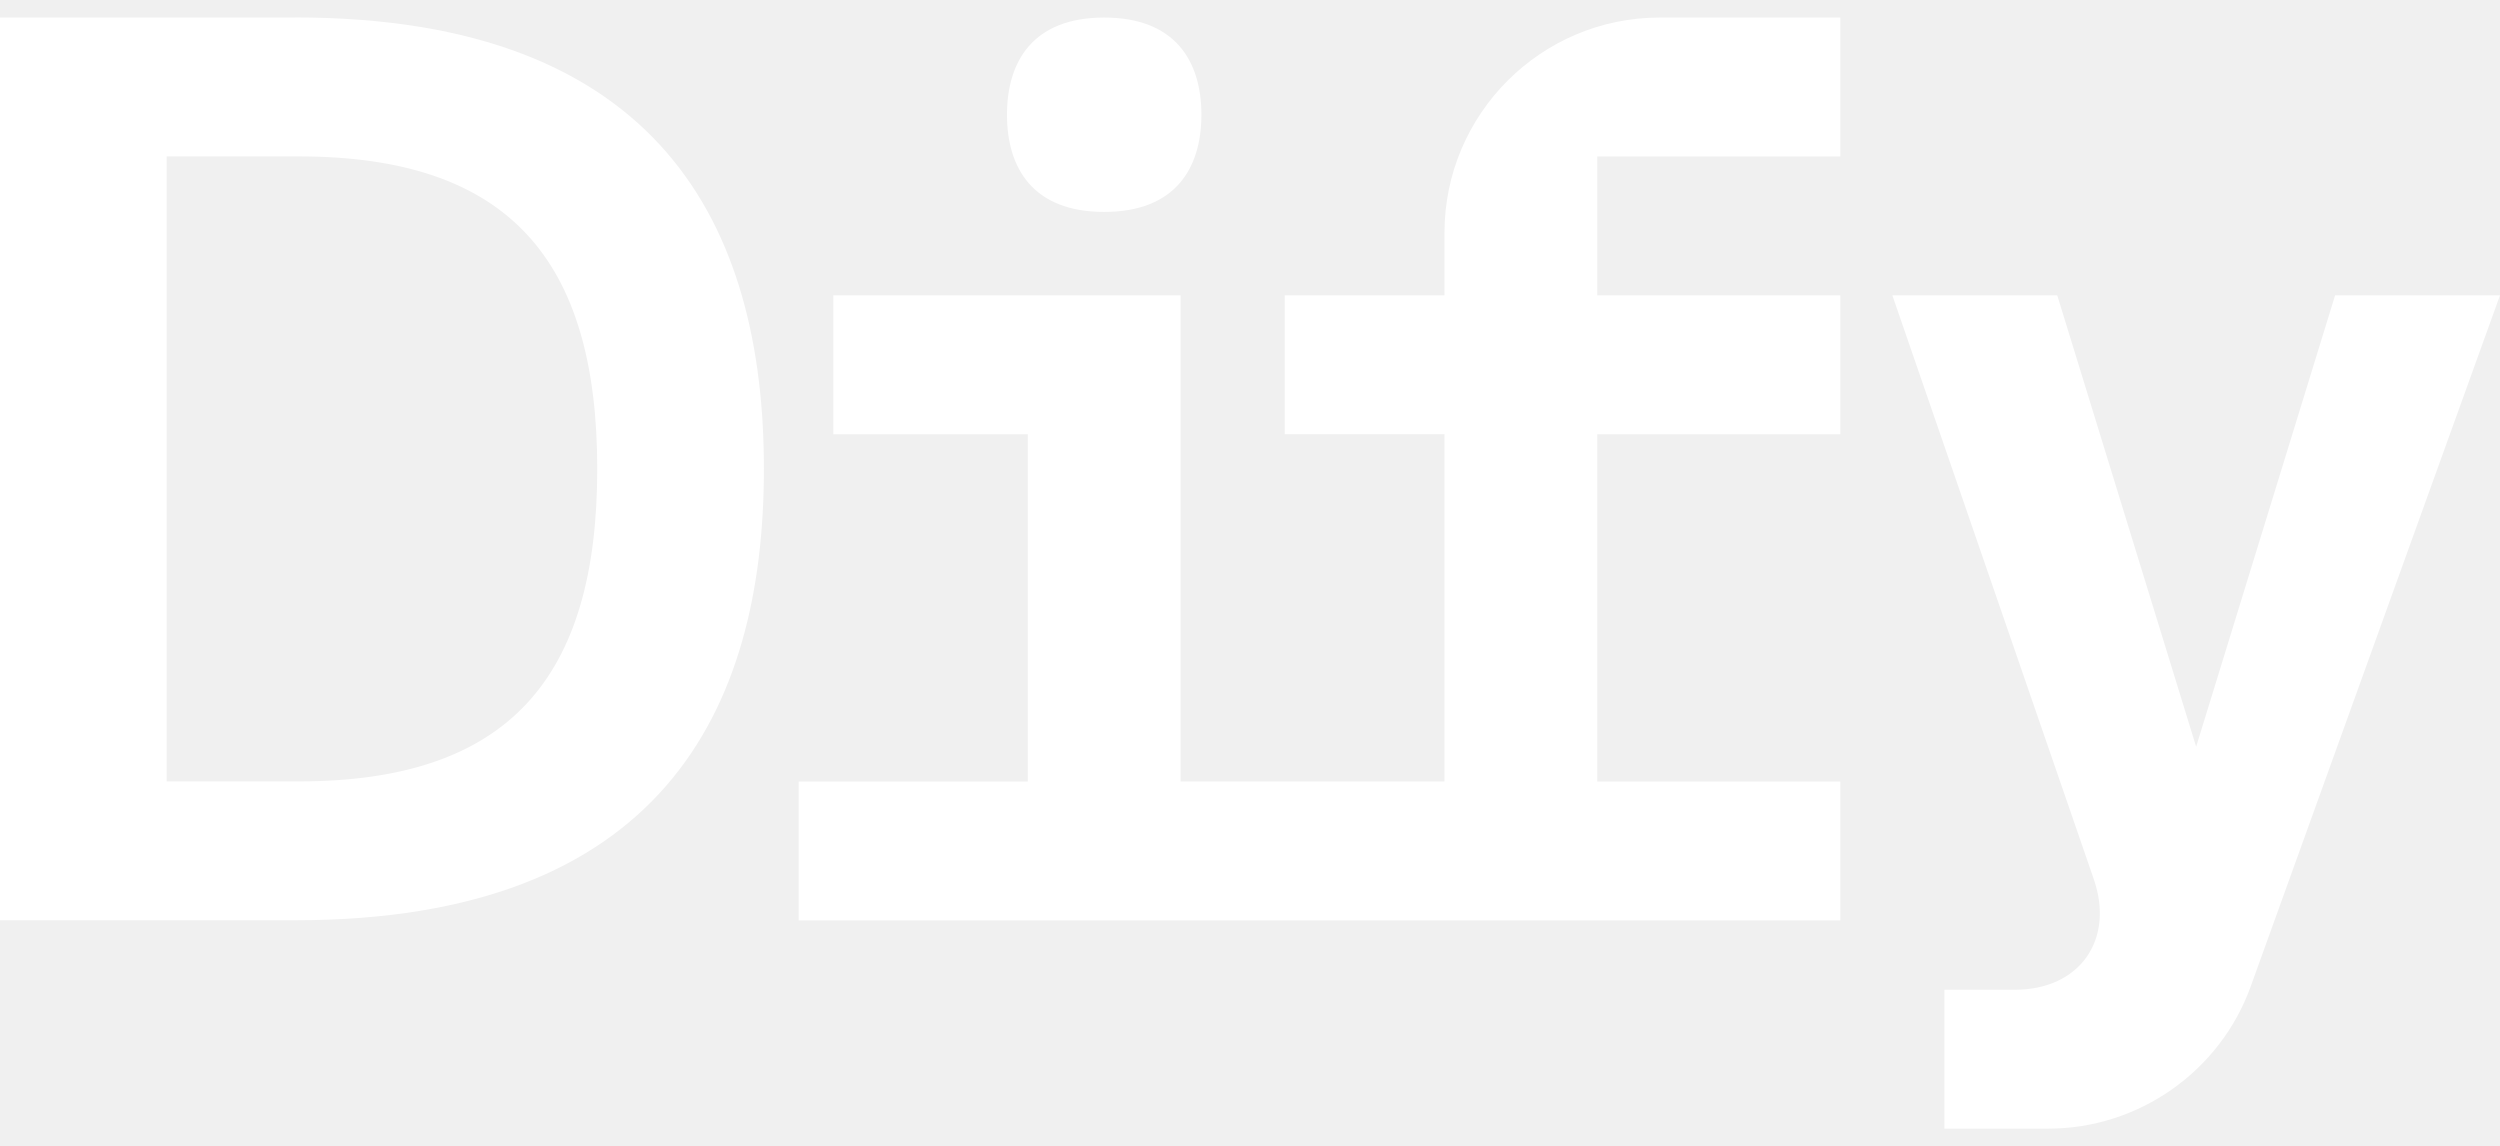
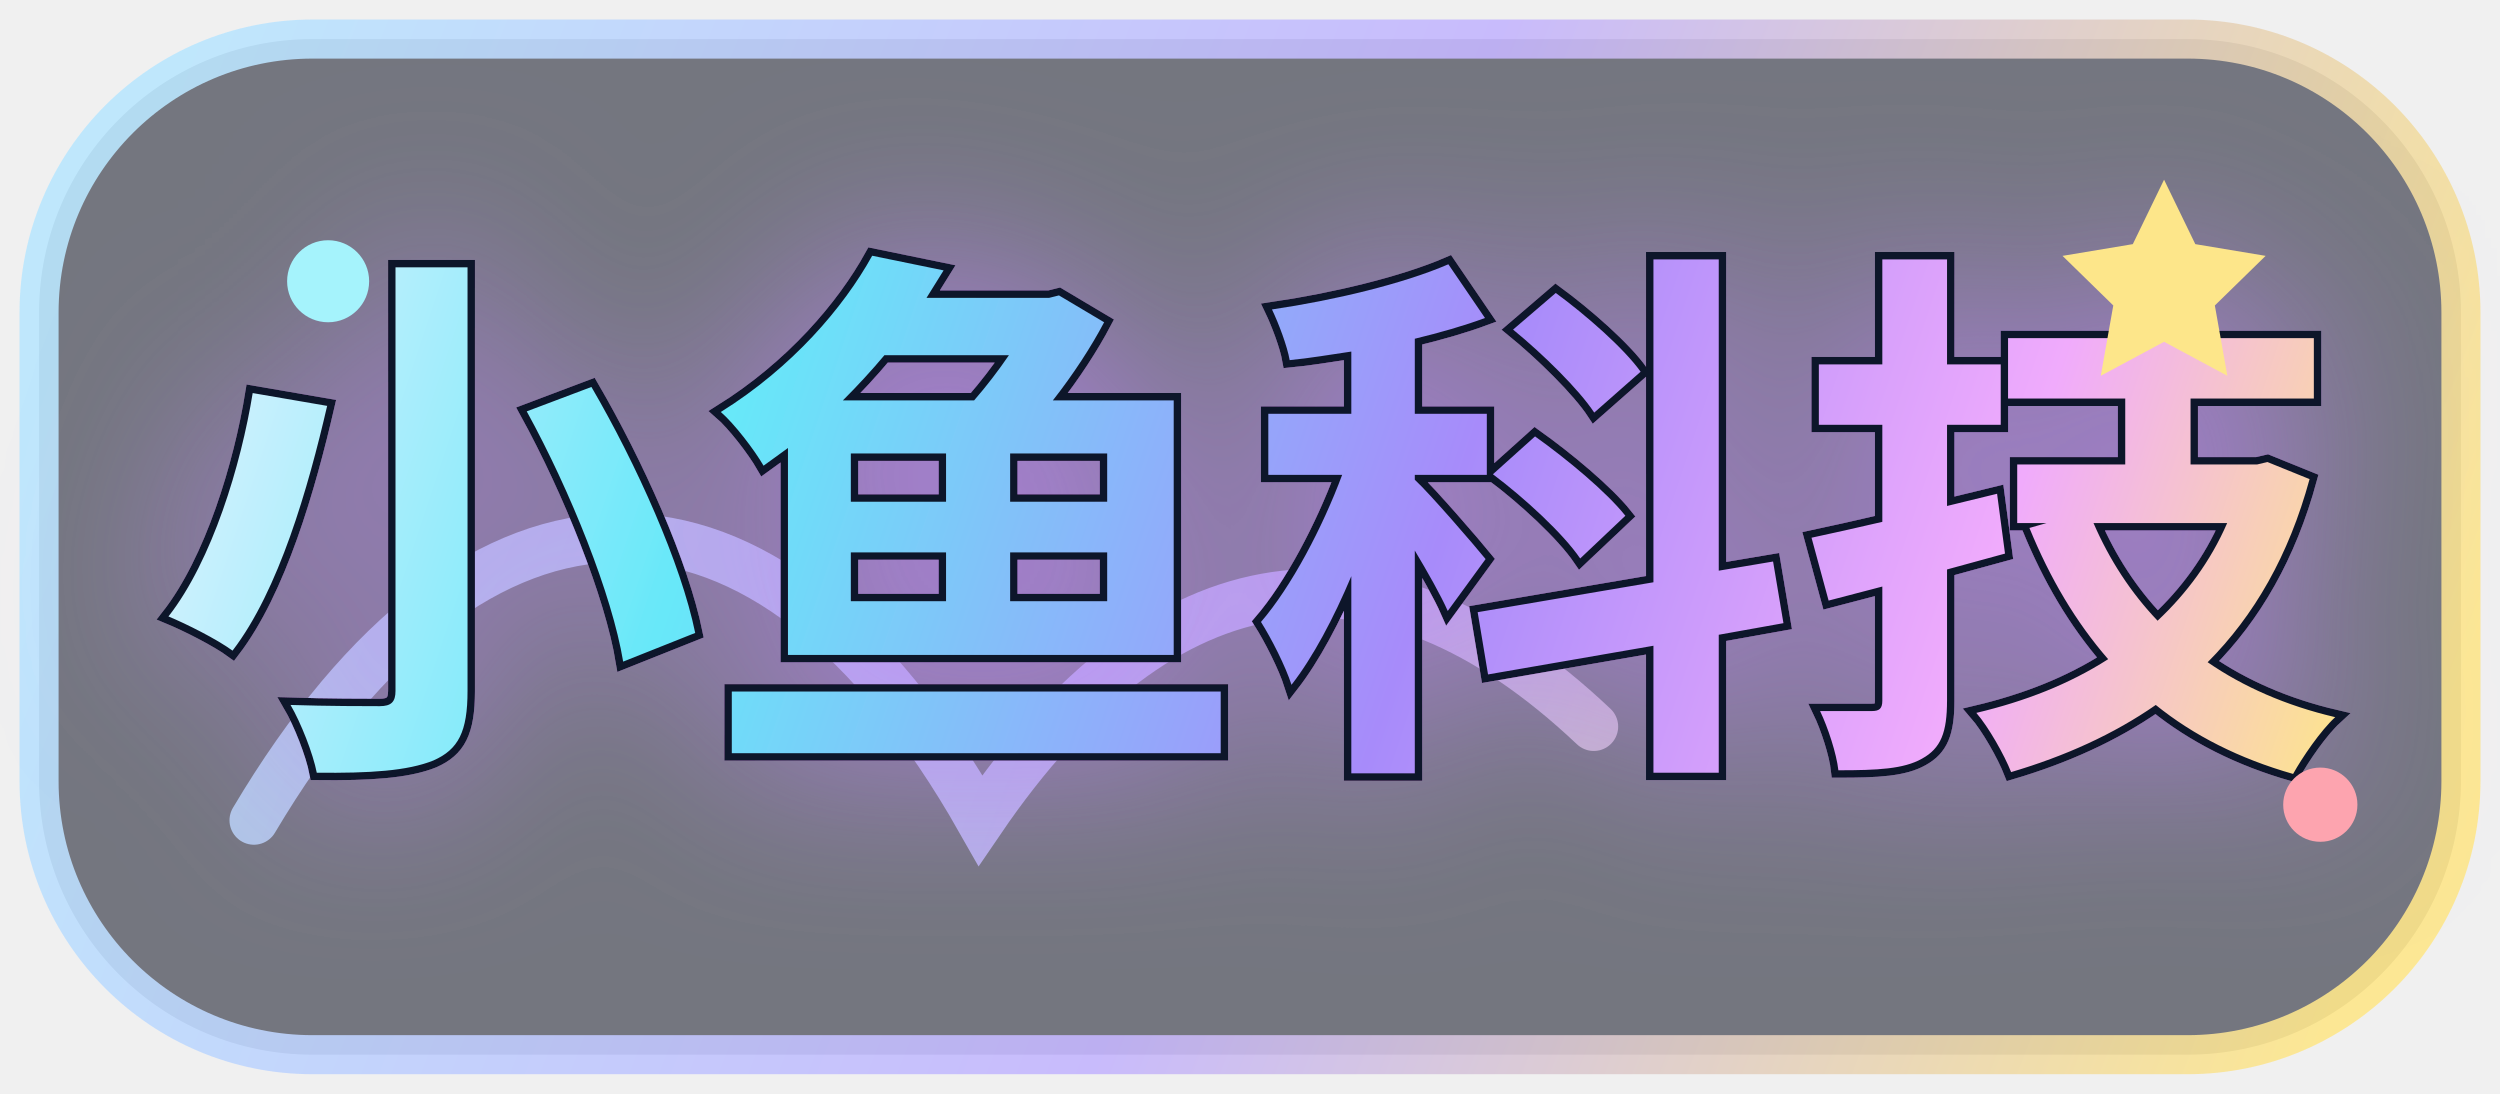
- <svg xmlns="http://www.w3.org/2000/svg" width="48" height="22" viewBox="0 0 48 22" fill="none">
-   <g id="White=True">
-     <g id="if">
-       <path d="M21.2 4.069C22.563 4.069 23.067 3.234 23.067 2.203C23.067 1.172 22.562 0.337 21.2 0.337C19.838 0.337 19.334 1.172 19.334 2.203C19.334 3.234 19.838 4.069 21.2 4.069Z" fill="white" />
-       <path d="M27.734 4.469V5.67H24.667V8.337H27.734V15.004H22.667V5.671H16V8.338H19.734V15.005H15.334V17.672H35.334V15.005H30.667V8.338H35.334V5.671H30.667V3.004H35.334V0.337H31.867C29.588 0.337 27.734 2.191 27.734 4.47V4.469Z" fill="white" />
-     </g>
-     <g id="Dy">
-       <path d="M5.667 0.336H0V17.669H5.667C12.667 17.669 14.667 13.669 14.667 9.002C14.667 4.335 12.667 0.335 5.667 0.335V0.336ZM5.734 15.003H3.2V3.003H5.734C9.758 3.003 11.467 4.978 11.467 9.003C11.467 13.027 9.758 15.003 5.734 15.003Z" fill="white" />
-       <path d="M44.834 5.67L42.166 14.337L39.499 5.67H36.333L40.201 16.881C40.604 18.049 39.923 19.003 38.689 19.003H37.333V21.67H39.325C41.063 21.67 42.627 20.571 43.215 18.936L48 5.67H44.834Z" fill="white" />
-     </g>
-   </g>
+ <svg xmlns="http://www.w3.org/2000/svg" width="64" height="28" viewBox="0 0 64 28" fill="none" role="img" aria-label="小鱼科技">
+   <defs>
+     <linearGradient id="xy-night-text" x1="5" y1="5" x2="59" y2="23" gradientUnits="userSpaceOnUse">
+       <stop offset="0" stop-color="#E0F2FE" />
+       <stop offset="0.26" stop-color="#67E8F9" />
+       <stop offset="0.58" stop-color="#A78BFA" />
+       <stop offset="0.82" stop-color="#F0ABFC" />
+       <stop offset="1" stop-color="#FDE68A" />
+     </linearGradient>
+     <linearGradient id="xy-night-stroke" x1="4" y1="3" x2="60" y2="25" gradientUnits="userSpaceOnUse">
+       <stop offset="0" stop-color="#BAE6FD" />
+       <stop offset="0.52" stop-color="#C4B5FD" />
+       <stop offset="1" stop-color="#FDE68A" />
+     </linearGradient>
+     <filter id="xy-night-glow" x="-25%" y="-65%" width="150%" height="230%" color-interpolation-filters="sRGB">
+       <feDropShadow dx="0" dy="0" stdDeviation="1.25" flood-color="#38BDF8" flood-opacity="0.86" />
+       <feDropShadow dx="0" dy="0" stdDeviation="2.25" flood-color="#C084FC" flood-opacity="0.72" />
+     </filter>
+   </defs>
+   <rect x="1" y="1" width="62" height="26" rx="7" fill="#020617" fill-opacity="0.52" />
+   <rect x="1" y="1" width="62" height="26" rx="7" stroke="url(#xy-night-stroke)" stroke-opacity="0.9" />
+   <path d="M6.5 21C12.2 11.4 19.6 11.3 25.1 21C29.8 14.1 35.3 13.4 40.8 18.6" stroke="url(#xy-night-stroke)" stroke-width="1.25" stroke-linecap="round" opacity="0.82" />
+   <text x="32" y="18.55" text-anchor="middle" font-family="PingFang SC, Microsoft YaHei, Noto Sans CJK SC, sans-serif" font-size="14" font-weight="800" letter-spacing="0" fill="url(#xy-night-text)" stroke="#0F172A" stroke-width="0.38" paint-order="stroke fill" filter="url(#xy-night-glow)">小鱼科技</text>
+   <path d="M55.4 4.6L56.2 6.25L58 6.55L56.7 7.82L57.02 9.62L55.4 8.75L53.78 9.62L54.1 7.82L52.8 6.55L54.6 6.25L55.4 4.6Z" fill="#FDE68A" />
+   <circle cx="8.4" cy="7.2" r="1.05" fill="#A5F3FC" />
+   <circle cx="59.4" cy="20.6" r="0.95" fill="#FDA4AF" />
</svg>
